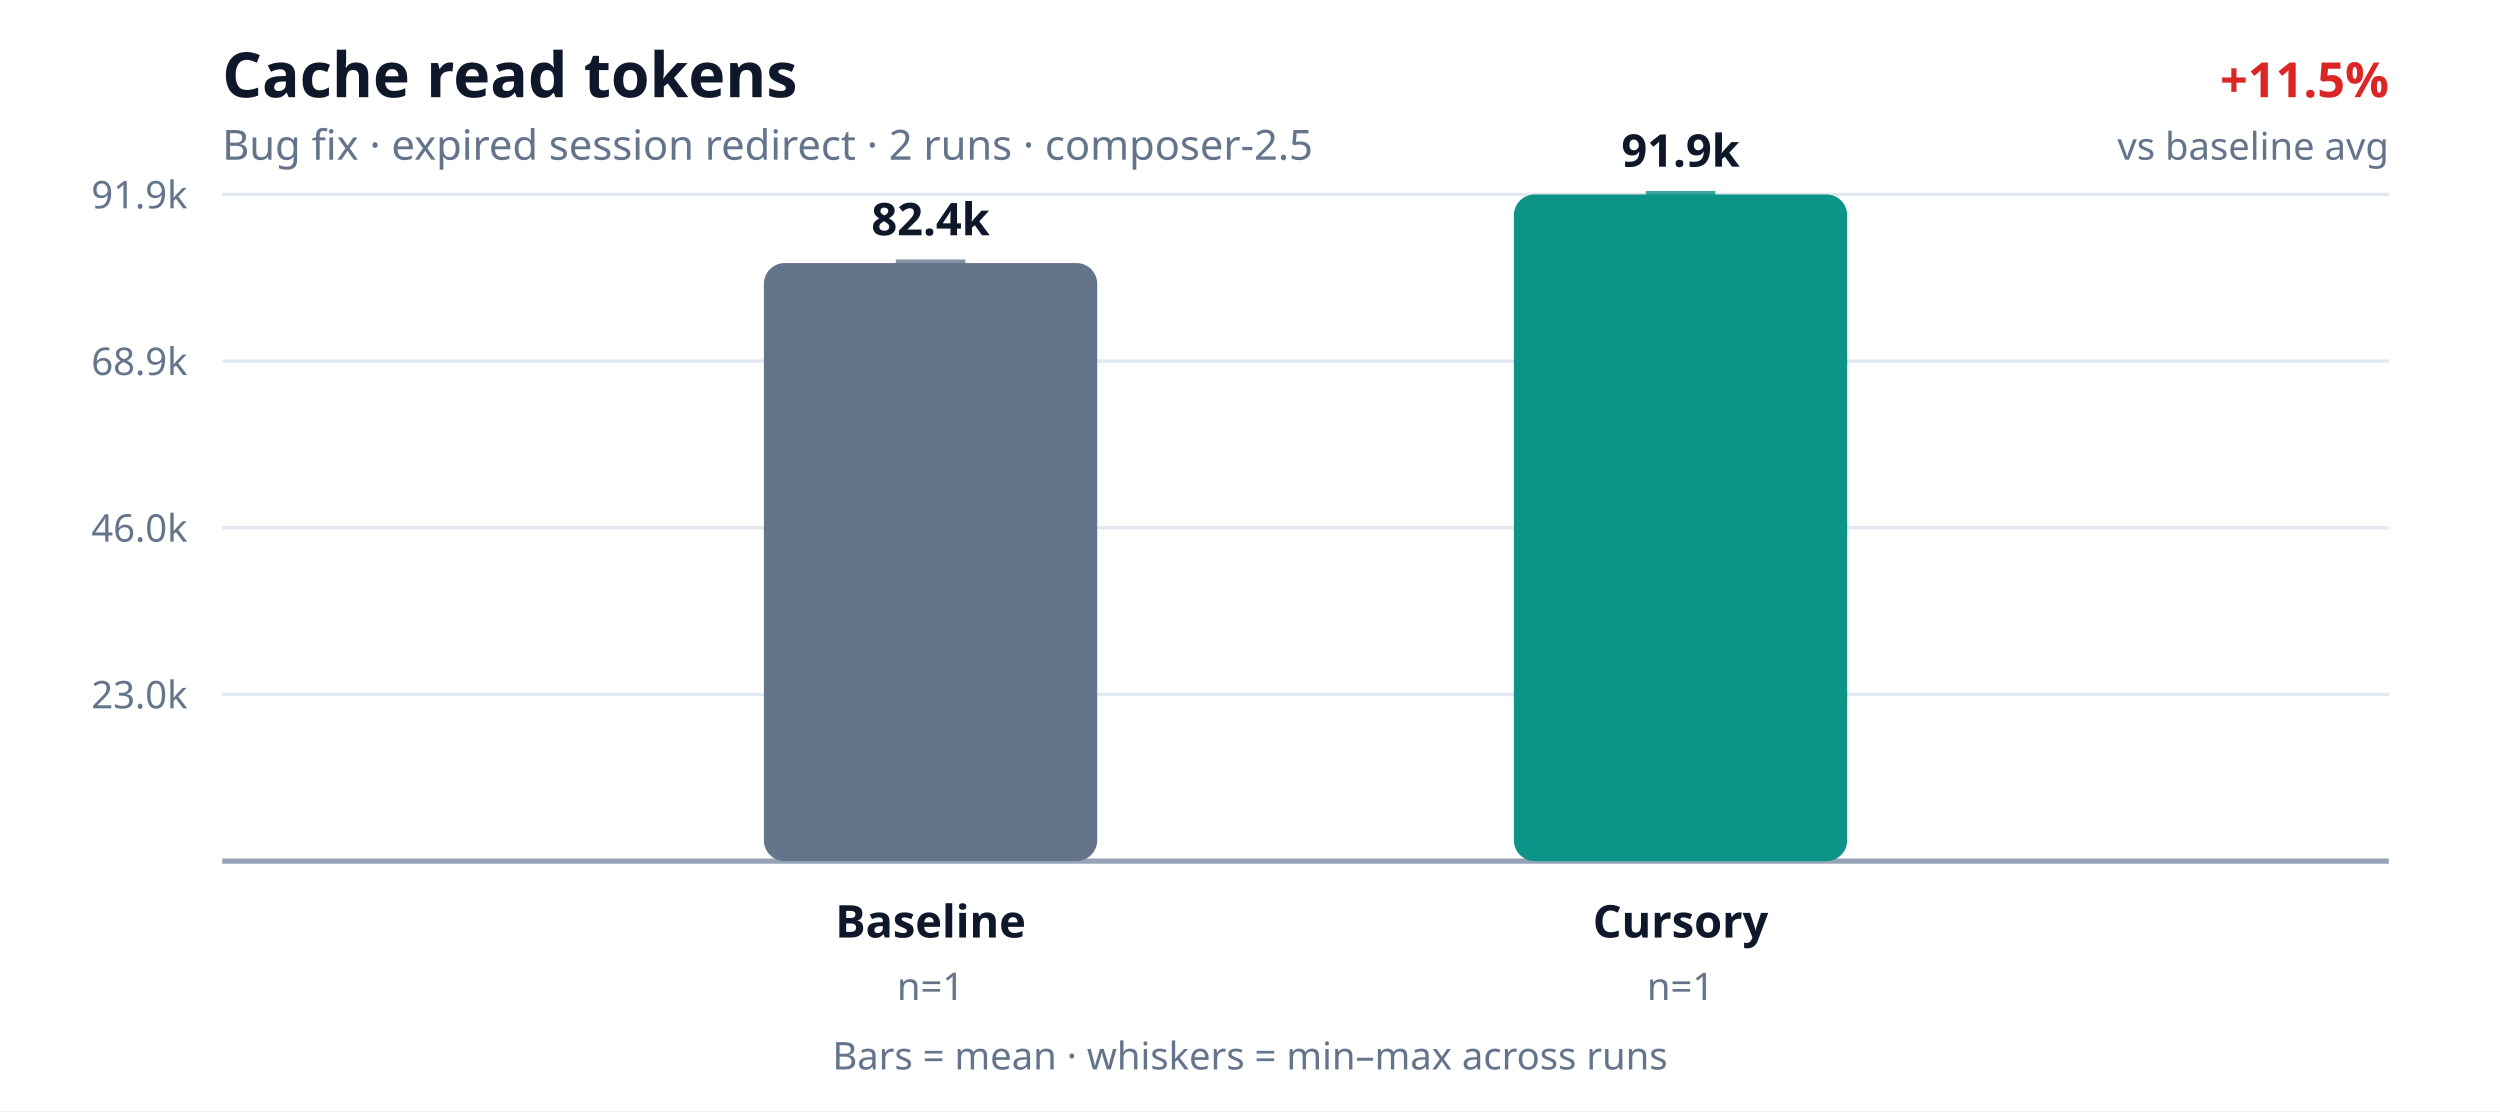
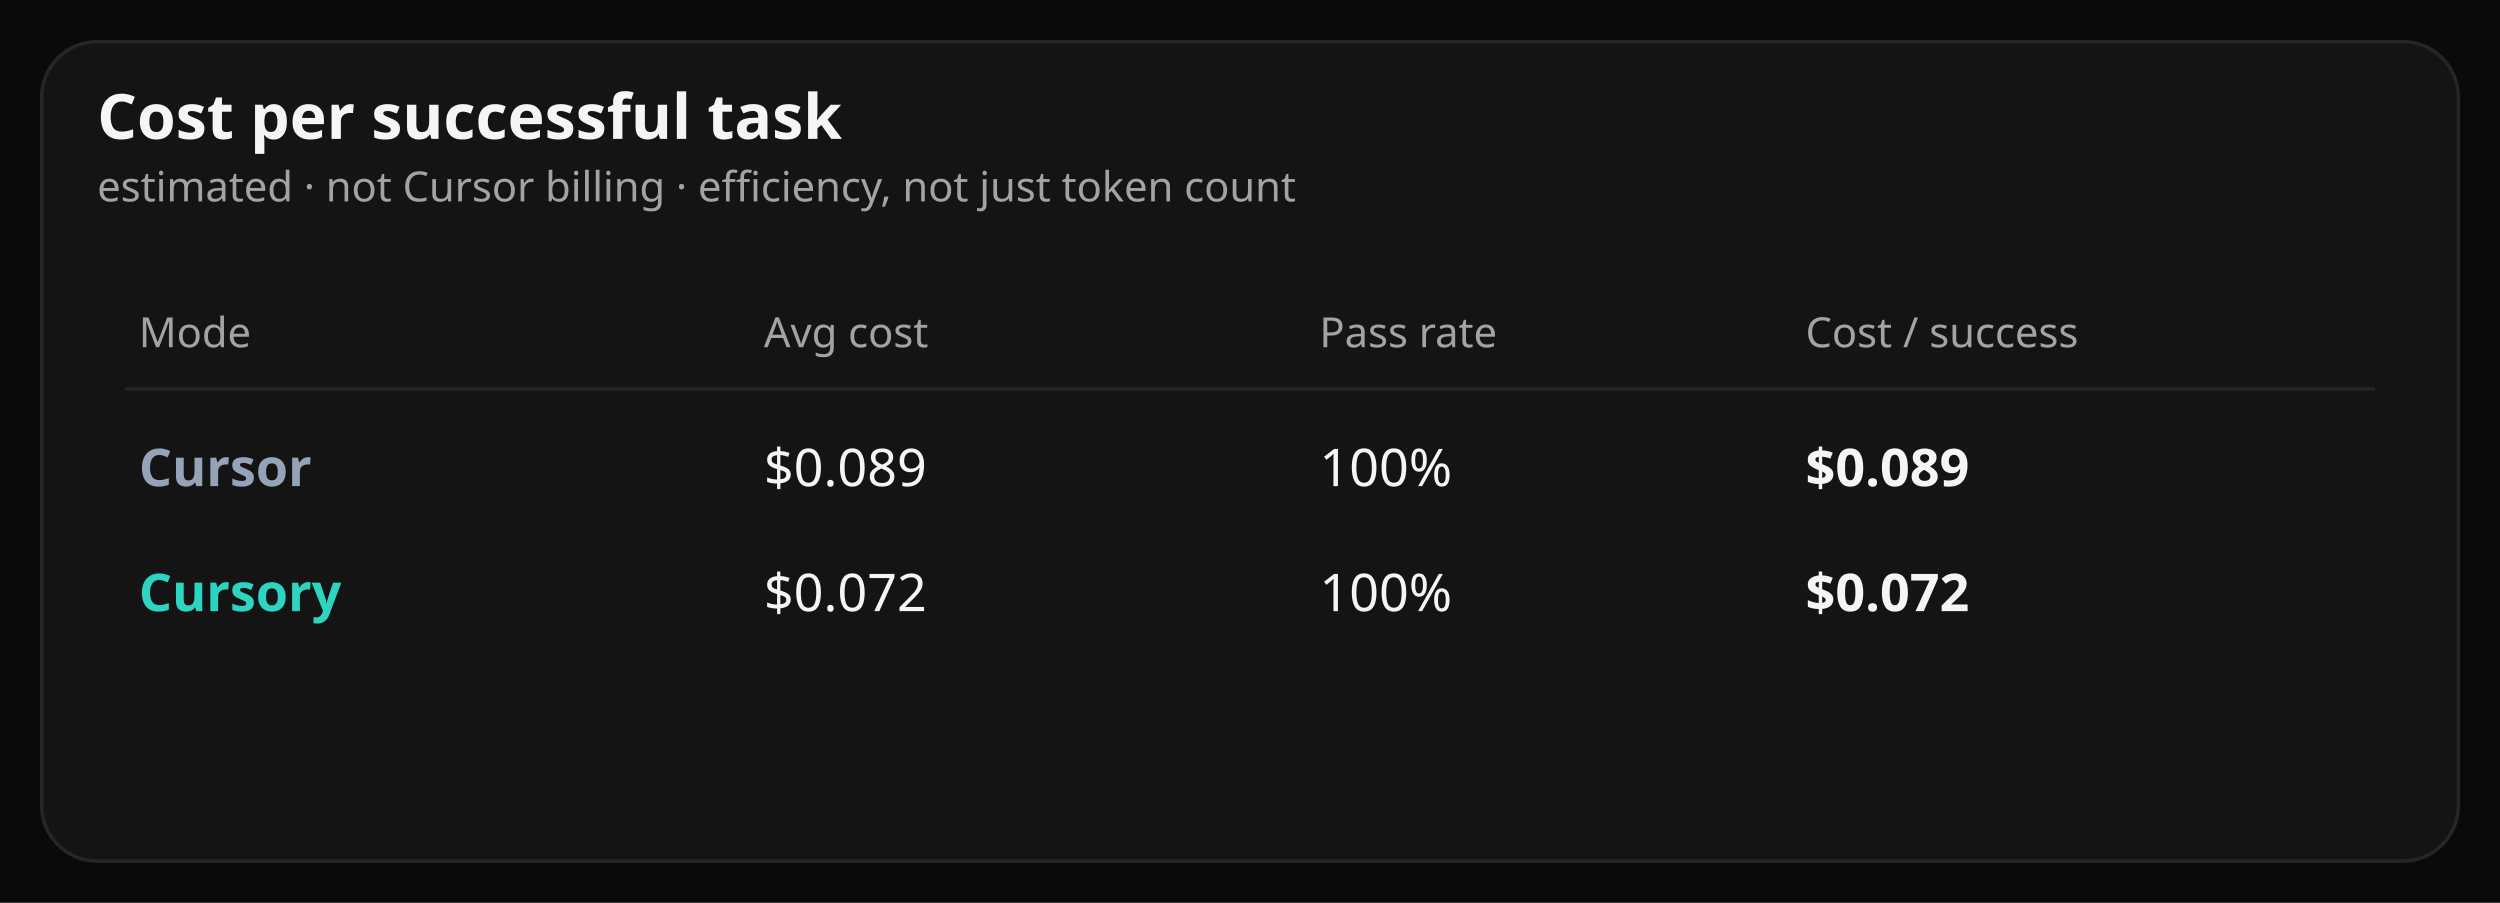
- <svg xmlns="http://www.w3.org/2000/svg" width="720" height="320" viewBox="0 0 720 320" role="img" aria-label="Cache read tokens">
-   <rect width="100%" height="100%" fill="#ffffff" />
-   <text x="64" y="28" font-size="18" font-weight="700" fill="#0f172a" font-family="ui-sans-serif, system-ui, sans-serif">Cache read tokens</text>
-   <text x="64" y="46" font-size="12" fill="#64748b" font-family="ui-sans-serif, system-ui, sans-serif">Bug fix · expired session redirect · 2 runs · composer-2.5</text>
-   <text x="688" y="28" text-anchor="end" font-size="14" font-weight="700" fill="#dc2626" font-family="ui-sans-serif, system-ui, sans-serif">+11.5%</text>
-   <text x="688" y="46" text-anchor="end" font-size="11" fill="#64748b" font-family="ui-sans-serif, system-ui, sans-serif">vs baseline avg</text>
-   <line x1="64" y1="200" x2="688" y2="200" stroke="#e2e8f0" stroke-width="1" />
-   <text x="54" y="204" text-anchor="end" font-size="11" fill="#64748b" font-family="ui-sans-serif, system-ui, sans-serif">23.0k</text>
-   <line x1="64" y1="152" x2="688" y2="152" stroke="#e2e8f0" stroke-width="1" />
-   <text x="54" y="156" text-anchor="end" font-size="11" fill="#64748b" font-family="ui-sans-serif, system-ui, sans-serif">46.0k</text>
-   <line x1="64" y1="104" x2="688" y2="104" stroke="#e2e8f0" stroke-width="1" />
-   <text x="54" y="108" text-anchor="end" font-size="11" fill="#64748b" font-family="ui-sans-serif, system-ui, sans-serif">68.9k</text>
-   <line x1="64" y1="56" x2="688" y2="56" stroke="#e2e8f0" stroke-width="1" />
-   <text x="54" y="60" text-anchor="end" font-size="11" fill="#64748b" font-family="ui-sans-serif, system-ui, sans-serif">91.9k</text>
-   <line x1="64" y1="248" x2="688" y2="248" stroke="#94a3b8" stroke-width="1.5" />
-   <rect x="220" y="75.756" width="96" height="172.244" rx="6" fill="#64748b" />
-   <rect x="436" y="56" width="96" height="192" rx="6" fill="#0d9488" />
-   <line x1="268" y1="75.756" x2="268" y2="75.756" stroke="#64748b" stroke-width="2" opacity="0.55" />
-   <line x1="258" y1="75.756" x2="278" y2="75.756" stroke="#64748b" stroke-width="2" opacity="0.55" />
-   <line x1="258" y1="75.756" x2="278" y2="75.756" stroke="#64748b" stroke-width="2" opacity="0.55" />
-   <line x1="484" y1="56" x2="484" y2="56" stroke="#0d9488" stroke-width="2" opacity="0.55" />
-   <line x1="474" y1="56" x2="494" y2="56" stroke="#0d9488" stroke-width="2" opacity="0.55" />
-   <line x1="474" y1="56" x2="494" y2="56" stroke="#0d9488" stroke-width="2" opacity="0.55" />
-   <text x="268" y="67.756" text-anchor="middle" font-size="13" font-weight="600" fill="#0f172a" font-family="ui-sans-serif, system-ui, sans-serif">82.4k</text>
-   <text x="484" y="48" text-anchor="middle" font-size="13" font-weight="600" fill="#0f172a" font-family="ui-sans-serif, system-ui, sans-serif">91.9k</text>
-   <text x="268" y="270" text-anchor="middle" font-size="13" font-weight="600" fill="#0f172a" font-family="ui-sans-serif, system-ui, sans-serif">Baseline</text>
-   <text x="268" y="288" text-anchor="middle" font-size="11" fill="#64748b" font-family="ui-sans-serif, system-ui, sans-serif">n=1</text>
-   <text x="484" y="270" text-anchor="middle" font-size="13" font-weight="600" fill="#0f172a" font-family="ui-sans-serif, system-ui, sans-serif">Cursory</text>
-   <text x="484" y="288" text-anchor="middle" font-size="11" fill="#64748b" font-family="ui-sans-serif, system-ui, sans-serif">n=1</text>
-   <text x="360" y="308" text-anchor="middle" font-size="11" fill="#64748b" font-family="ui-sans-serif, system-ui, sans-serif">Bars = mean · whiskers = min–max across runs</text>
+ <svg xmlns="http://www.w3.org/2000/svg" width="720" height="260" viewBox="0 0 720 260" role="img" aria-label="Cost per successful task">
+   <rect width="100%" height="100%" fill="#0a0a0a" />
+   <rect x="12" y="12" width="696" height="236" rx="16" fill="#141414" stroke="#262626" stroke-width="1" />
+   <text x="28" y="40" font-size="18" font-weight="700" fill="#f5f5f5" font-family="ui-sans-serif, system-ui, sans-serif">Cost per successful task</text>
+   <text x="28" y="58" font-size="12" fill="#a3a3a3" font-family="ui-sans-serif, system-ui, sans-serif">estimated · not Cursor billing · efficiency, not just token count</text>
+   <text x="40" y="100" font-size="12" fill="#a3a3a3" font-family="ui-sans-serif, system-ui, sans-serif">Mode</text>
+   <text x="220" y="100" font-size="12" fill="#a3a3a3" font-family="ui-sans-serif, system-ui, sans-serif">Avg cost</text>
+   <text x="380" y="100" font-size="12" fill="#a3a3a3" font-family="ui-sans-serif, system-ui, sans-serif">Pass rate</text>
+   <text x="520" y="100" font-size="12" fill="#a3a3a3" font-family="ui-sans-serif, system-ui, sans-serif">Cost / success</text>
+   <line x1="36" y1="112" x2="684" y2="112" stroke="#262626" />
+   <text x="40" y="140" font-size="15" font-weight="600" fill="#94a3b8" font-family="ui-sans-serif, system-ui, sans-serif">Cursor</text>
+   <text x="220" y="140" font-size="15" fill="#f5f5f5" font-family="ui-sans-serif, system-ui, sans-serif">$0.089</text>
+   <text x="380" y="140" font-size="15" fill="#f5f5f5" font-family="ui-sans-serif, system-ui, sans-serif">100%</text>
+   <text x="520" y="140" font-size="15" font-weight="700" fill="#f5f5f5" font-family="ui-sans-serif, system-ui, sans-serif">$0.089</text>
+   <text x="40" y="176" font-size="15" font-weight="600" fill="#2dd4bf" font-family="ui-sans-serif, system-ui, sans-serif">Cursory</text>
+   <text x="220" y="176" font-size="15" fill="#f5f5f5" font-family="ui-sans-serif, system-ui, sans-serif">$0.072</text>
+   <text x="380" y="176" font-size="15" fill="#f5f5f5" font-family="ui-sans-serif, system-ui, sans-serif">100%</text>
+   <text x="520" y="176" font-size="15" font-weight="700" fill="#f5f5f5" font-family="ui-sans-serif, system-ui, sans-serif">$0.072</text>
</svg>
